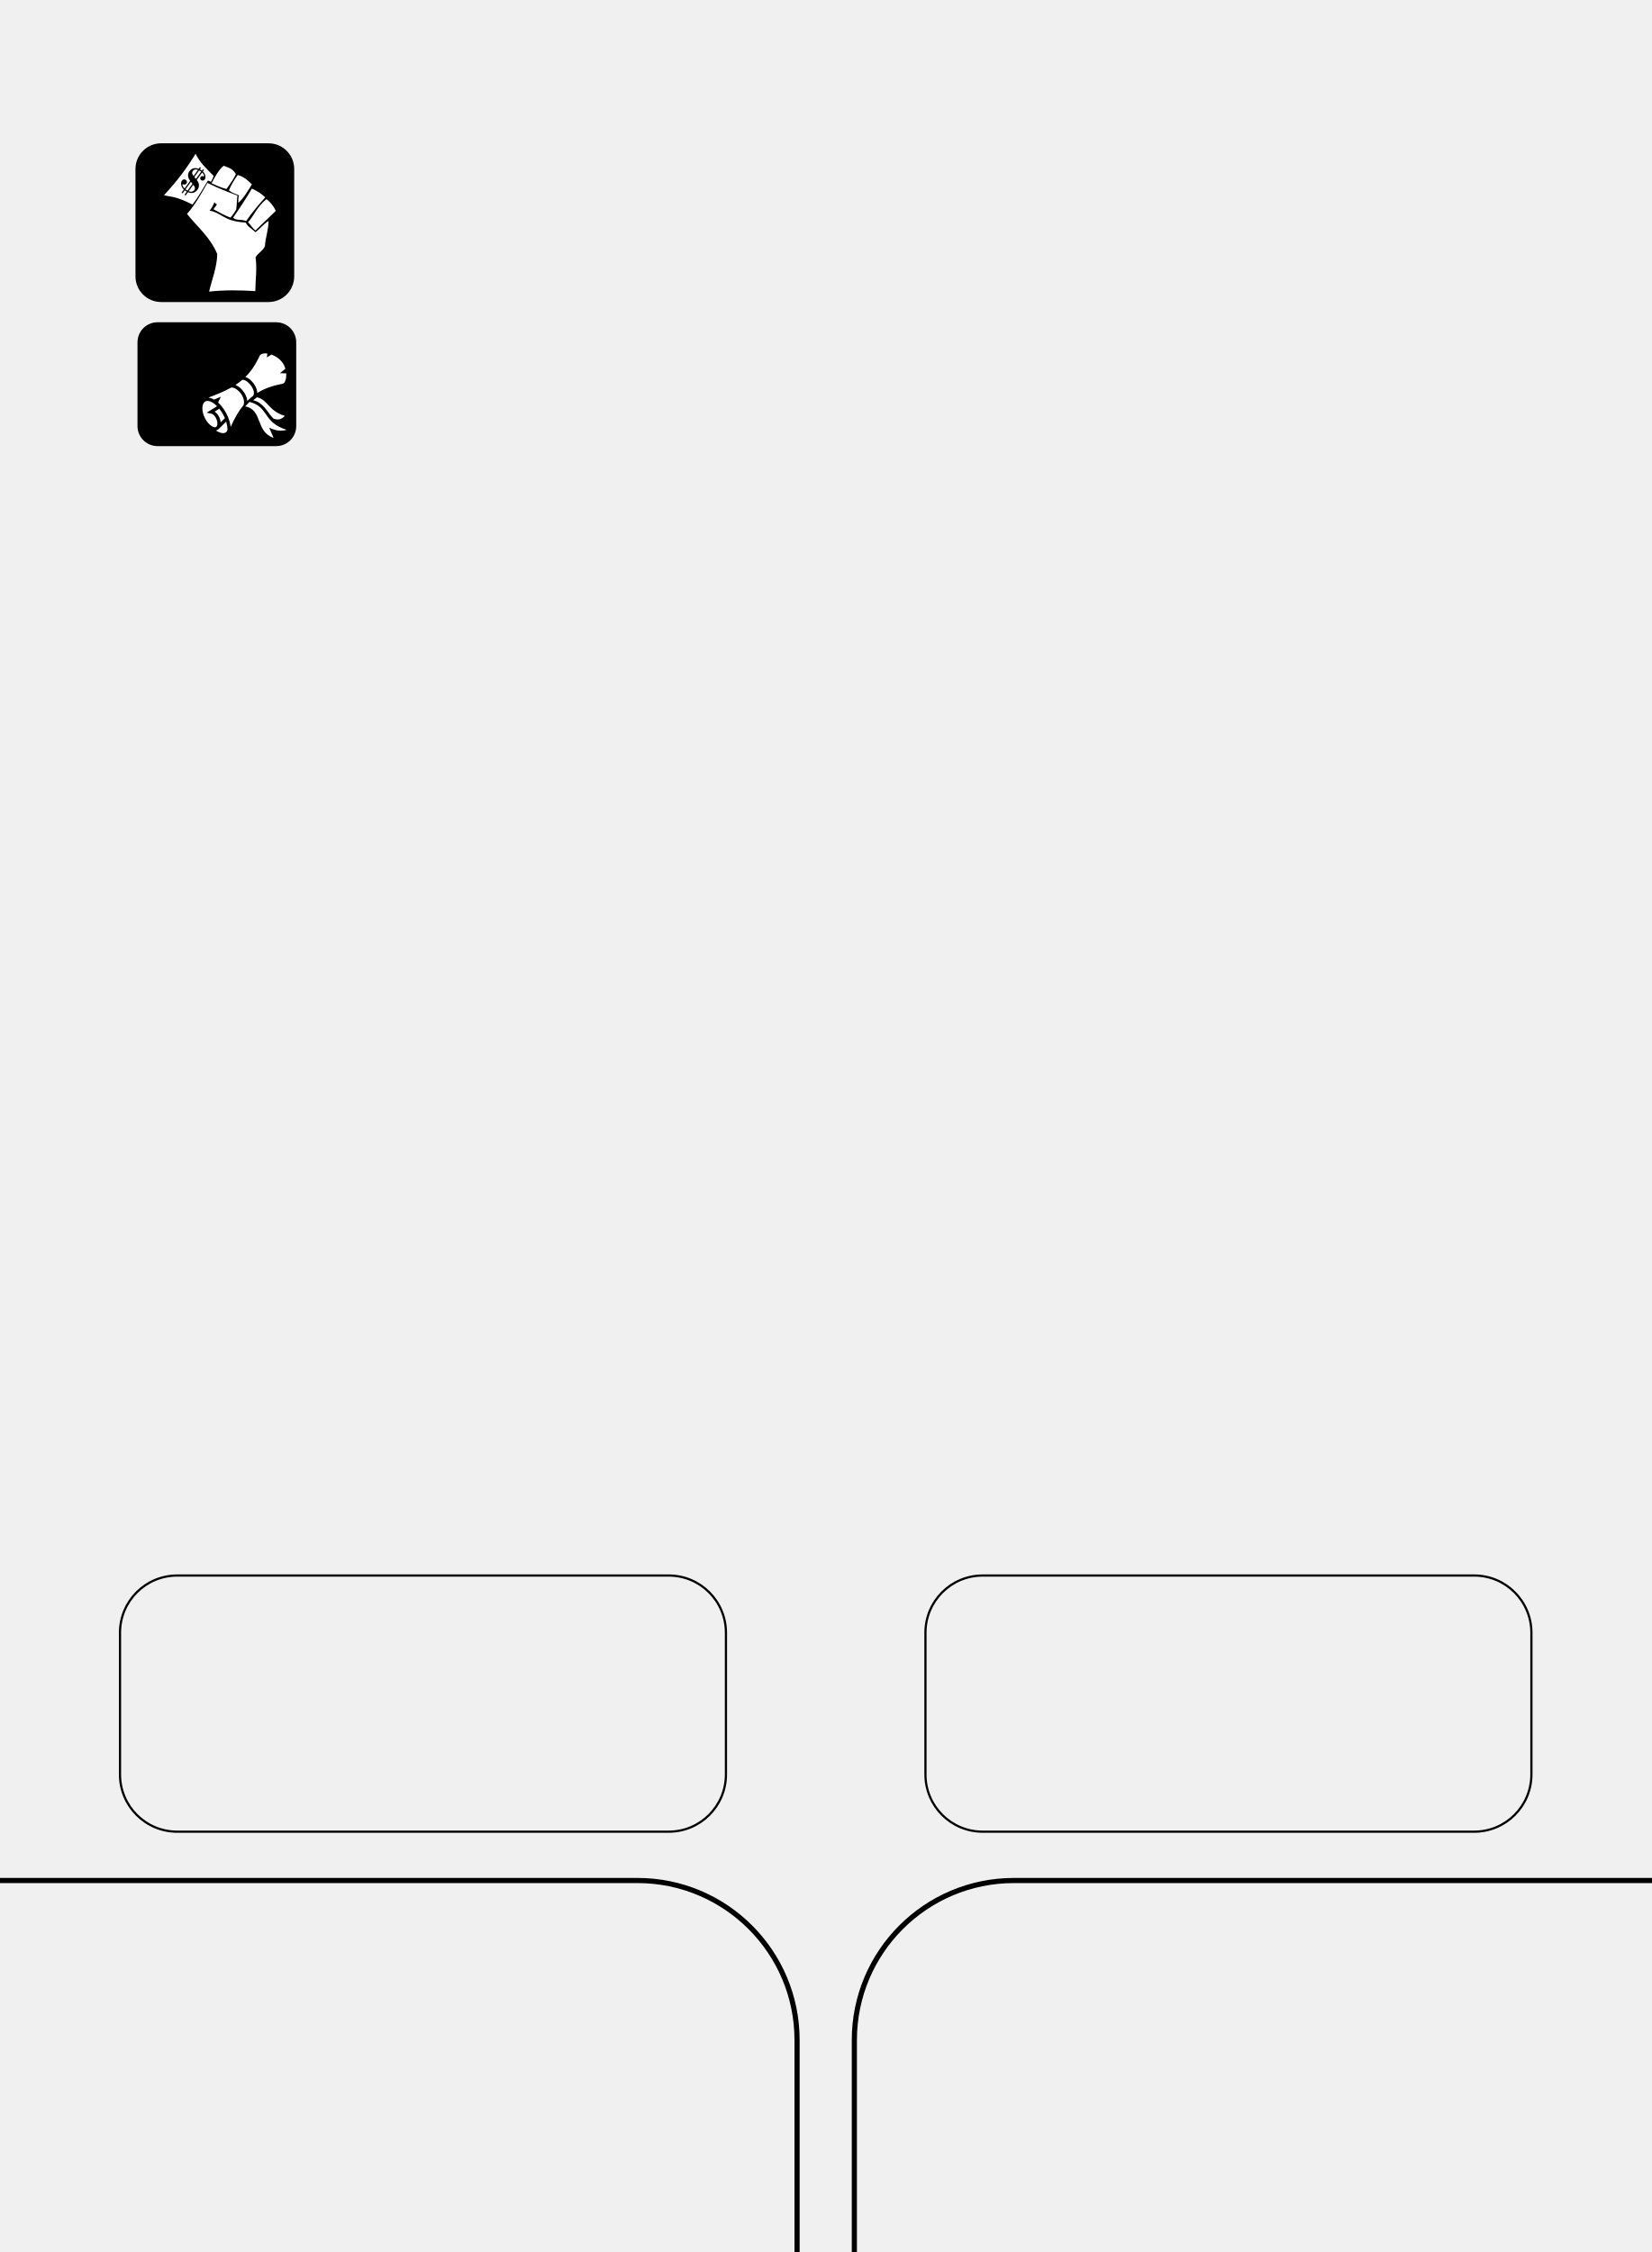
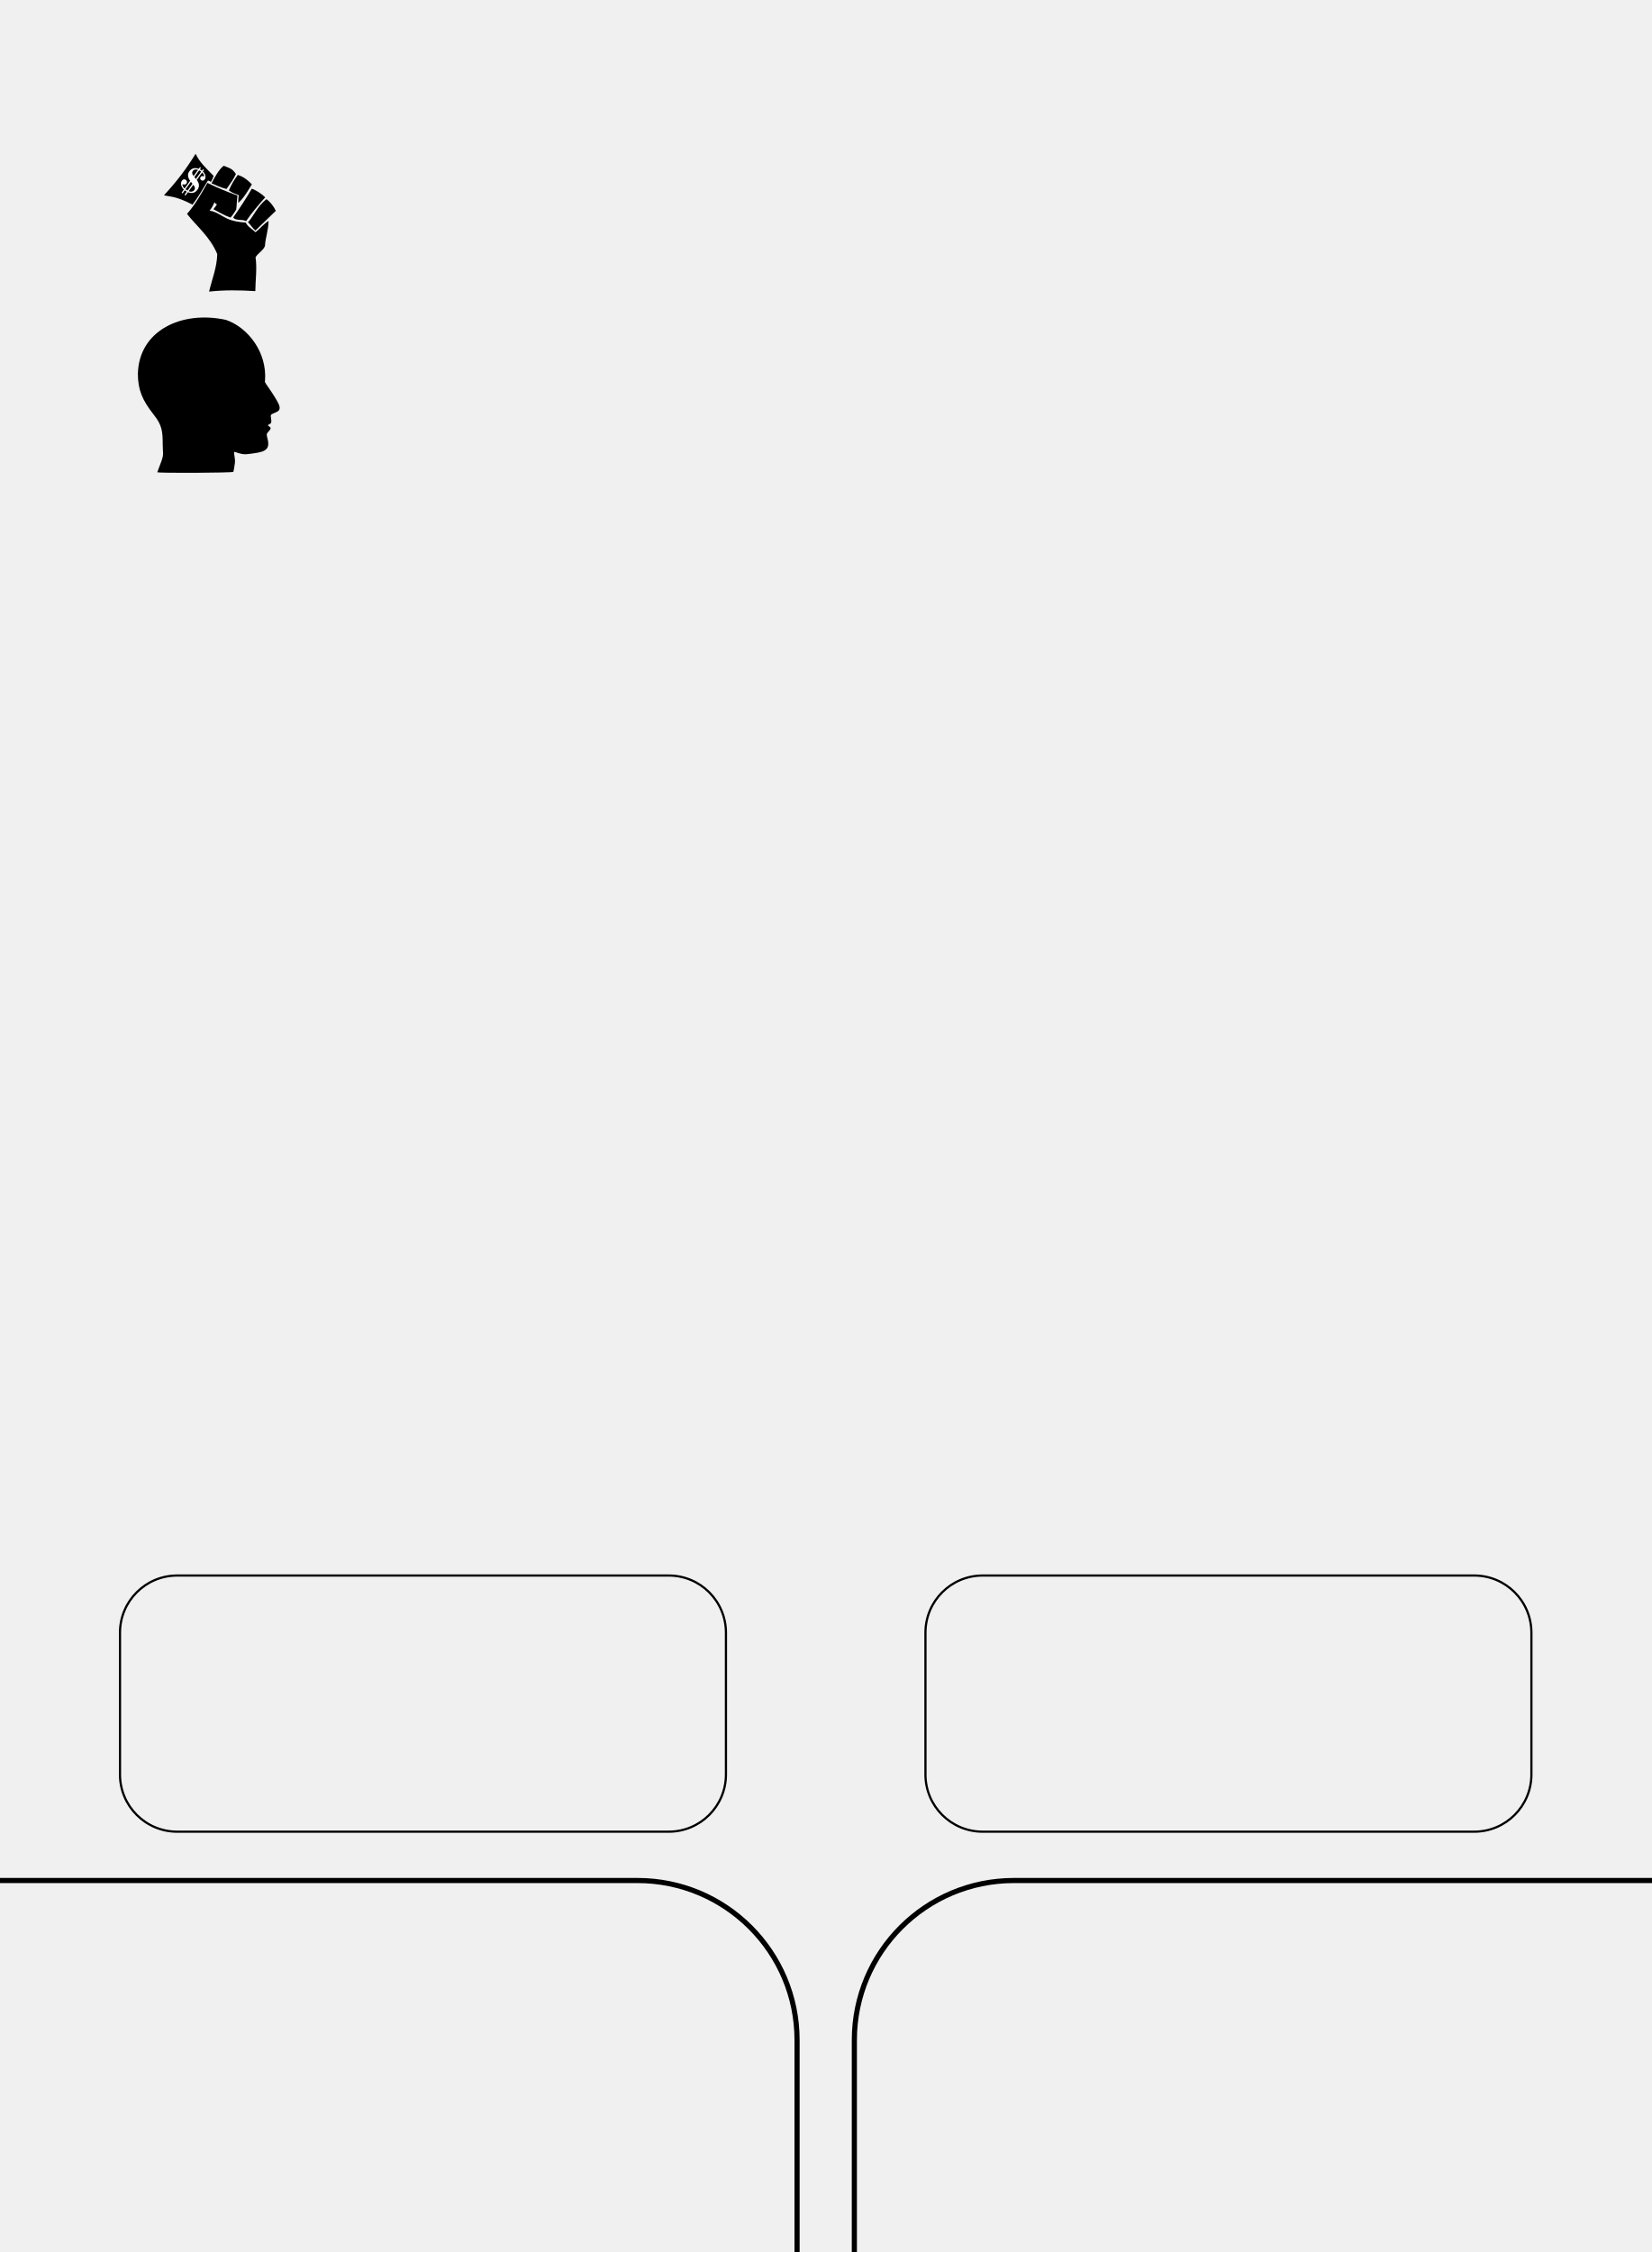
<svg xmlns="http://www.w3.org/2000/svg" width="825" height="1125" viewBox="0 0 825 1125" id="svg4454" version="1.1">
  <defs id="defs4456" />
  <g id="layer1" transform="translate(0,72.63784)">
-     <rect style="fill:#000000;stroke:none;stroke-width:1.756;stroke-miterlimit:4;stroke-dasharray:none;stroke-dashoffset:0;stroke-opacity:1" id="rect5894" width="79.297" height="79.297" x="67.68" y="-1.049" ry="12.831" />
-     <g id="g4290">
-       <path id="rect3817" d="m 97.718,4.172 c 2.013,4.402 5.835,7.789 9.004,11.056 -0.634,1.881 -0.596,1.373 -1.391,3.092 -0.267,-0.474 -0.913,-0.569 -1.456,-0.766 -2.739,4.503 -4.693,8.13 -7.721,12.023 C 87.478,25.169 85.738,25.855 81.929,24.894 88.487,17.771 92.925,11.957 97.718,4.172 Z" style="fill:#ffffff;fill-opacity:1;fill-rule:nonzero;stroke:none" />
-       <g transform="matrix(0.8116129,0.5841956,-0.5841956,0.8116129,0,0)" style="font-style:normal;font-variant:normal;font-weight:normal;font-stretch:normal;font-size:20.397px;line-height:125%;font-family:Rockwell;-inkscape-font-specification:Rockwell;letter-spacing:0px;word-spacing:0px;fill:#000000;fill-opacity:1;stroke:none" id="text3828">
-         <path d="m 89.853,-48.045 0,4.631 q 3.137,0.876 3.137,3.795 0,2.948 -3.137,3.735 l 0,2.042 -0.617,0 0,-1.922 q -0.418,0.05 -0.717,0.05 -0.229,0 -0.488,-0.03 l 0,1.902 -0.608,0 0,-1.922 q -1.673,-0.279 -2.52,-1.165 -0.847,-0.896 -0.847,-1.912 0,-0.657 0.378,-1.026 0.378,-0.378 1.006,-0.378 0.558,0 0.916,0.378 0.369,0.369 0.369,0.886 0,0.478 -0.299,0.827 -0.299,0.339 -0.677,0.438 -0.368,0.1 -0.368,0.259 0,0.239 0.518,0.568 0.518,0.329 1.524,0.498 l 0,-4.751 q -3.077,-0.996 -3.077,-3.655 0,-2.799 3.077,-3.735 l 0,-1.036 0.608,0 0,0.936 q 0.647,-0.08 1.205,-0.04 l 0,-0.896 0.617,0 0,0.936 q 1.544,0.239 2.311,1.036 0.767,0.787 0.767,1.613 0,0.578 -0.319,0.976 -0.319,0.388 -0.906,0.388 -0.518,0 -0.827,-0.319 -0.299,-0.319 -0.299,-0.797 0,-0.857 0.857,-1.086 0.309,-0.06 0.309,-0.219 0,-0.219 -0.518,-0.528 -0.508,-0.319 -1.374,-0.478 z m -0.617,4.472 0,-4.512 q -0.737,0 -1.205,0.08 l 0,4.103 q 0.677,0.229 1.205,0.329 z m -1.813,-0.508 0,-3.814 q -1.793,0.608 -1.793,2.012 0,1.305 1.793,1.803 z m 1.813,7.689 0,-4.223 -1.205,-0.349 0,4.631 q 0.398,0.03 1.205,-0.06 z m 0.617,-4.044 0,3.964 q 1.006,-0.279 1.484,-0.866 0.488,-0.588 0.488,-1.255 0,-1.414 -1.972,-1.843 z" style="font-style:normal;font-variant:normal;font-weight:bold;font-stretch:normal;font-family:'Bodoni MT';-inkscape-font-specification:'Bodoni MT Bold';fill:#000000" id="path4378" />
+     <g id="g4290" style="fill:#000000">
+       <path id="rect3817" d="m 97.718,4.172 c 2.013,4.402 5.835,7.789 9.004,11.056 -0.634,1.881 -0.596,1.373 -1.391,3.092 -0.267,-0.474 -0.913,-0.569 -1.456,-0.766 -2.739,4.503 -4.693,8.13 -7.721,12.023 C 87.478,25.169 85.738,25.855 81.929,24.894 88.487,17.771 92.925,11.957 97.718,4.172 Z" style="fill:#000000;fill-opacity:1;fill-rule:nonzero;stroke:none" />
+       <g transform="matrix(0.8116129,0.5841956,-0.5841956,0.8116129,0,0)" style="font-style:normal;font-variant:normal;font-weight:normal;font-stretch:normal;font-size:20.397px;line-height:125%;font-family:Rockwell;-inkscape-font-specification:Rockwell;letter-spacing:0px;word-spacing:0px;fill:#ffffff;fill-opacity:1;stroke:none" id="text3828">
+         <path d="m 89.853,-48.045 0,4.631 q 3.137,0.876 3.137,3.795 0,2.948 -3.137,3.735 l 0,2.042 -0.617,0 0,-1.922 q -0.418,0.05 -0.717,0.05 -0.229,0 -0.488,-0.03 l 0,1.902 -0.608,0 0,-1.922 q -1.673,-0.279 -2.52,-1.165 -0.847,-0.896 -0.847,-1.912 0,-0.657 0.378,-1.026 0.378,-0.378 1.006,-0.378 0.558,0 0.916,0.378 0.369,0.369 0.369,0.886 0,0.478 -0.299,0.827 -0.299,0.339 -0.677,0.438 -0.368,0.1 -0.368,0.259 0,0.239 0.518,0.568 0.518,0.329 1.524,0.498 l 0,-4.751 q -3.077,-0.996 -3.077,-3.655 0,-2.799 3.077,-3.735 l 0,-1.036 0.608,0 0,0.936 q 0.647,-0.08 1.205,-0.04 l 0,-0.896 0.617,0 0,0.936 q 1.544,0.239 2.311,1.036 0.767,0.787 0.767,1.613 0,0.578 -0.319,0.976 -0.319,0.388 -0.906,0.388 -0.518,0 -0.827,-0.319 -0.299,-0.319 -0.299,-0.797 0,-0.857 0.857,-1.086 0.309,-0.06 0.309,-0.219 0,-0.219 -0.518,-0.528 -0.508,-0.319 -1.374,-0.478 z m -0.617,4.472 0,-4.512 q -0.737,0 -1.205,0.08 l 0,4.103 q 0.677,0.229 1.205,0.329 z m -1.813,-0.508 0,-3.814 q -1.793,0.608 -1.793,2.012 0,1.305 1.793,1.803 z m 1.813,7.689 0,-4.223 -1.205,-0.349 0,4.631 q 0.398,0.03 1.205,-0.06 z m 0.617,-4.044 0,3.964 q 1.006,-0.279 1.484,-0.866 0.488,-0.588 0.488,-1.255 0,-1.414 -1.972,-1.843 z" style="font-style:normal;font-variant:normal;font-weight:bold;font-stretch:normal;font-family:'Bodoni MT';-inkscape-font-specification:'Bodoni MT Bold';fill:#ffffff" id="path4378" />
      </g>
-       <path id="path3024" d="m 103.631,18.735 c -3.094,5.432 -6.142,10.905 -10.202,15.478 4.934,6.301 11.575,11.522 15.091,20.051 -0.074,6.399 -2.594,12.578 -4.069,18.762 7.574,-0.833 15.306,-0.723 23.1,-0.235 0.039,-5.628 0.949,-11.133 0.117,-16.885 1.236,-2.169 3.804,-3.329 4.69,-5.628 0.231,-4.146 1.789,-8.167 1.813,-12.561 -2.47,1.501 -4.222,3.877 -6.504,5.643 -1.712,-1.552 -3.903,-2.762 -4.925,-4.808 -3.273,-0.202 -6.431,-0.692 -9.264,-1.993 -2.923,-1.338 -5.223,-3.369 -8.794,-3.987 0.952,-1.012 1.744,-2.508 2.462,-4.221 0.371,0.663 0.655,0.932 1.259,1.05 -0.527,0.946 -1.275,1.786 -1.779,2.483 2.525,1.331 5.767,3.266 8.515,4.15 1.036,-0.948 1.975,-2.678 2.835,-3.89 0.391,-2.189 0.272,-4.888 0.663,-7.076 -5.189,-1.967 -9.459,-3.553 -15.009,-6.332" style="display:inline;fill:#ffffff;stroke:none" />
-       <path id="path3028" d="m 113.158,21.784 c 2.064,-2.956 3.538,-4.852 4.69,-7.505 -1.817,-2.863 -3.548,-3.059 -6.098,-4.104 -2.306,1.668 -4.698,6.074 -6.068,8.765 2.379,1.038 4.244,2 7.475,2.844 z" style="display:inline;fill:#ffffff;stroke:none" />
-       <path id="path3032" d="m 114.331,22.488 c 1.867,1.412 3.522,1.721 5.042,2.462 -0.36,1.251 -0.302,1.959 -0.352,3.752 2.607,-2.043 5.382,-6.9 6.801,-9.264 -1.814,-1.828 -3.909,-3.732 -7.036,-4.69 -1.847,2.501 -3.325,5.078 -4.456,7.739" style="display:inline;fill:#ffffff;stroke:none" />
-       <path id="path3036" d="m 125.815,21.598 c -2.638,4.567 -6.244,10.027 -9.326,14.445 1.382,1.748 4.231,0.64 6.463,1.777 2.912,-4.29 6.022,-7.9 9.547,-11.883 -2.14,-1.99 -4.315,-3.381 -6.684,-4.339" style="display:inline;fill:#ffffff;stroke:none" />
-       <path id="path3040" d="m 133.092,26.856 c -4.674,3.716 -6.544,8.78 -9.202,11.524 1.136,1.099 2.115,2.743 3.691,4.16 3.649,-3.491 6.801,-6.567 10.202,-9.85 -0.879,-2.045 -2.8,-4.561 -4.69,-5.834" style="display:inline;fill:#ffffff;stroke:none" />
+       <path id="path3024" d="m 103.631,18.735 c -3.094,5.432 -6.142,10.905 -10.202,15.478 4.934,6.301 11.575,11.522 15.091,20.051 -0.074,6.399 -2.594,12.578 -4.069,18.762 7.574,-0.833 15.306,-0.723 23.1,-0.235 0.039,-5.628 0.949,-11.133 0.117,-16.885 1.236,-2.169 3.804,-3.329 4.69,-5.628 0.231,-4.146 1.789,-8.167 1.813,-12.561 -2.47,1.501 -4.222,3.877 -6.504,5.643 -1.712,-1.552 -3.903,-2.762 -4.925,-4.808 -3.273,-0.202 -6.431,-0.692 -9.264,-1.993 -2.923,-1.338 -5.223,-3.369 -8.794,-3.987 0.952,-1.012 1.744,-2.508 2.462,-4.221 0.371,0.663 0.655,0.932 1.259,1.05 -0.527,0.946 -1.275,1.786 -1.779,2.483 2.525,1.331 5.767,3.266 8.515,4.15 1.036,-0.948 1.975,-2.678 2.835,-3.89 0.391,-2.189 0.272,-4.888 0.663,-7.076 -5.189,-1.967 -9.459,-3.553 -15.009,-6.332" style="display:inline;fill:#000000;stroke:none" />
+       <path id="path3028" d="m 113.158,21.784 c 2.064,-2.956 3.538,-4.852 4.69,-7.505 -1.817,-2.863 -3.548,-3.059 -6.098,-4.104 -2.306,1.668 -4.698,6.074 -6.068,8.765 2.379,1.038 4.244,2 7.475,2.844 z" style="display:inline;fill:#000000;stroke:none" />
+       <path id="path3032" d="m 114.331,22.488 c 1.867,1.412 3.522,1.721 5.042,2.462 -0.36,1.251 -0.302,1.959 -0.352,3.752 2.607,-2.043 5.382,-6.9 6.801,-9.264 -1.814,-1.828 -3.909,-3.732 -7.036,-4.69 -1.847,2.501 -3.325,5.078 -4.456,7.739" style="display:inline;fill:#000000;stroke:none" />
+       <path id="path3036" d="m 125.815,21.598 c -2.638,4.567 -6.244,10.027 -9.326,14.445 1.382,1.748 4.231,0.64 6.463,1.777 2.912,-4.29 6.022,-7.9 9.547,-11.883 -2.14,-1.99 -4.315,-3.381 -6.684,-4.339" style="display:inline;fill:#000000;stroke:none" />
+       <path id="path3040" d="m 133.092,26.856 c -4.674,3.716 -6.544,8.78 -9.202,11.524 1.136,1.099 2.115,2.743 3.691,4.16 3.649,-3.491 6.801,-6.567 10.202,-9.85 -0.879,-2.045 -2.8,-4.561 -4.69,-5.834" style="display:inline;fill:#000000;stroke:none" />
    </g>
-     <rect ry="10.012" y="88.349" x="68.69" height="61.872" width="79.297" id="rect4218" style="fill:#000000;stroke:none;stroke-width:1.756;stroke-miterlimit:4;stroke-dasharray:none;stroke-dashoffset:0;stroke-opacity:1" />
    <g id="g4412" transform="translate(-2.913605,0)">
      <rect ry="79.732" y="866.779" x="-190.276" height="357.024" width="591.379" id="rect5010" style="fill:none;stroke:#000000;stroke-width:2.57;stroke-miterlimit:4;stroke-dasharray:none;stroke-dashoffset:0;stroke-opacity:1" />
      <rect style="fill:none;stroke:#000000;stroke-width:2.57;stroke-miterlimit:4;stroke-dasharray:none;stroke-dashoffset:0;stroke-opacity:1" id="rect4410" width="591.379" height="357.024" x="429.724" y="866.779" ry="79.732" />
    </g>
    <rect style="fill:none;stroke:#000000;stroke-width:1.101;stroke-miterlimit:4;stroke-dasharray:none;stroke-dashoffset:0;stroke-opacity:1" id="rect5081" width="302.718" height="127.964" x="-362.665" y="-842.39" ry="28.577" transform="scale(-1,-1)" />
    <rect ry="28.577" y="714.425" x="462.335" height="127.964" width="302.718" id="rect4424" style="fill:none;stroke:#000000;stroke-width:1.101;stroke-miterlimit:4;stroke-dasharray:none;stroke-dashoffset:0;stroke-opacity:1" />
-     <path style="fill:#ffffff" d="m 132.565,103.895 c -1.392,-0.015 -2.488,0.412 -2.902,1.315 -2.03,4.421 -4.345,7.767 -7.05,10.453 0.272,0.09 0.539,0.204 0.797,0.337 1.158,0.598 2.252,1.585 3.147,2.749 0.895,1.164 1.591,2.506 1.852,3.877 0.066,0.348 0.103,0.703 0.103,1.056 3.473,-2.171 7.581,-3.674 12.556,-4.573 1.329,-0.24 2.108,-2.552 1.908,-5.228 l -3.133,-0.089 2.724,-2.212 c -0.37,-1.293 -0.982,-2.563 -1.886,-3.629 -1.384,-1.632 -3.247,-2.797 -5.055,-3.448 l -2.314,1.39 0.251,-1.916 c -0.345,-0.049 -0.678,-0.077 -0.997,-0.081 z M 121.278,117.1 c -0.095,0.004 -0.184,0.02 -0.267,0.042 -1.067,0.914 -2.194,1.747 -3.381,2.521 0.075,0.029 0.149,0.059 0.223,0.092 1.259,0.552 2.446,1.528 3.429,2.73 1.19,1.455 2.105,3.292 2.284,5.147 0.921,-0.924 1.893,-1.778 2.927,-2.56 0.365,-0.584 0.439,-1.29 0.279,-2.134 -0.195,-1.021 -0.77,-2.177 -1.538,-3.175 -0.767,-0.998 -1.727,-1.838 -2.59,-2.284 -0.539,-0.279 -0.994,-0.397 -1.365,-0.379 z m -5.518,3.858 c -0.123,0.004 -0.24,0.024 -0.354,0.05 -3.298,1.851 -7.049,3.386 -11.347,4.991 0.051,0.003 0.102,0.009 0.153,0.014 0.947,0.103 1.879,0.446 2.777,0.969 l 3.359,-1.465 -1.409,2.916 c 0.534,0.484 1.052,1.023 1.546,1.604 1.85,2.178 3.384,4.979 4.198,7.852 1.9e-4,8.6e-4 -2.7e-4,0.003 0,0.003 0.266,0.937 0.455,1.864 0.563,2.763 1.871,-4.317 3.956,-7.956 6.448,-10.963 0.651,-1.915 -0.195,-4.315 -1.699,-6.153 -0.841,-1.028 -1.87,-1.847 -2.81,-2.259 -0.529,-0.232 -1.004,-0.339 -1.423,-0.323 z m 12.623,4.888 c -0.652,0.45 -1.289,0.937 -1.911,1.454 3.49,0.825 5.433,3.184 7.189,5.54 0.933,1.251 1.836,2.505 2.952,3.627 2.156,0.815 3.848,0.569 5.696,-1.331 -8.215,-2.476 -8.566,-8.254 -13.927,-9.289 z m -24.784,1.802 c -0.969,0.02 -1.628,0.513 -2.081,1.479 -0.518,1.104 -0.634,2.894 0.039,5.086 0.513,1.669 1.472,3.362 2.563,4.601 1.09,1.239 2.308,1.968 3.153,1.997 l 0.003,0 c 0.331,0.012 0.584,-0.061 0.785,-0.245 l -0.017,-0.017 0.187,-0.187 c 0.071,-0.104 0.135,-0.227 0.195,-0.373 0.25,-0.615 0.292,-1.654 -0.164,-2.941 -0.614,-1.731 -1.704,-2.846 -2.975,-3.1 l -2.047,-0.407 1.766,-1.114 3.429,-2.156 c -1.484,-1.499 -3.079,-2.461 -4.401,-2.604 -0.152,-0.016 -0.296,-0.022 -0.435,-0.019 z m 21.057,0.482 -2.186,2.262 c 8.952,1.593 4.942,12.568 14.199,15.704 l -2.209,-5.105 c 2.92,1.439 6.007,2.016 8.71,1.072 -12.101,-3.739 -8.585,-11.318 -18.514,-13.932 z m -15.105,3.407 -2.315,1.457 c 1.175,0.758 2.069,2.011 2.596,3.498 0.229,0.646 0.368,1.266 0.423,1.852 l 2.089,-2.083 c -0.72,-1.71 -1.697,-3.348 -2.794,-4.724 z m 3.42,6.451 -3.749,3.743 -0.014,-0.014 c -0.379,0.351 -0.843,0.603 -1.354,0.708 2.074,1.326 3.979,1.724 5.064,0.852 0.38,-0.305 0.628,-0.745 0.755,-1.284 -0.036,-1.131 -0.232,-2.372 -0.593,-3.646 -0.034,-0.12 -0.072,-0.239 -0.109,-0.359 z" id="path4140" />
+     <path style="fill:#000000" d="m 116.546,163.092 c 0.161,-0.261 0.519,-2.258 0.796,-4.437 0.276,-2.18 -0.657,-5.203 -0.376,-5.484 0.341,-0.341 3.417,1.44 6.47,1.077 7.91,-0.942 11.838,-1.378 10.237,-7.627 -0.607,-2.367 -0.577,-2.573 0.544,-3.765 0.98,-1.044 1.307,-1.623 0.589,-2.217 -1.189,-0.983 -1.431,-0.668 0.176,-1.596 0.64,-0.369 0.684,-1.162 0.439,-2.615 -0.328,-1.939 -0.296,-1.989 1.766,-2.799 3.777,-1.483 3.516,-2.877 -2.114,-11.308 -1.788,-2.678 -3.106,-4.2 -2.691,-4.562 1.219,-14.538 -8.668,-26.892 -19.512,-30.595 -22.164,-4.844 -43.518,5.361 -43.983,26.935 0,7.711 2.059,13.039 7.859,20.342 4.101,5.163 4.552,8.118 4.547,15.067 -0.003,4.185 0.676,4.54 -0.677,8.318 -0.871,2.432 -2.039,5.283 -2.039,5.446 0,0.509 37.656,0.332 37.971,-0.178 z" id="path4149" />
  </g>
</svg>
